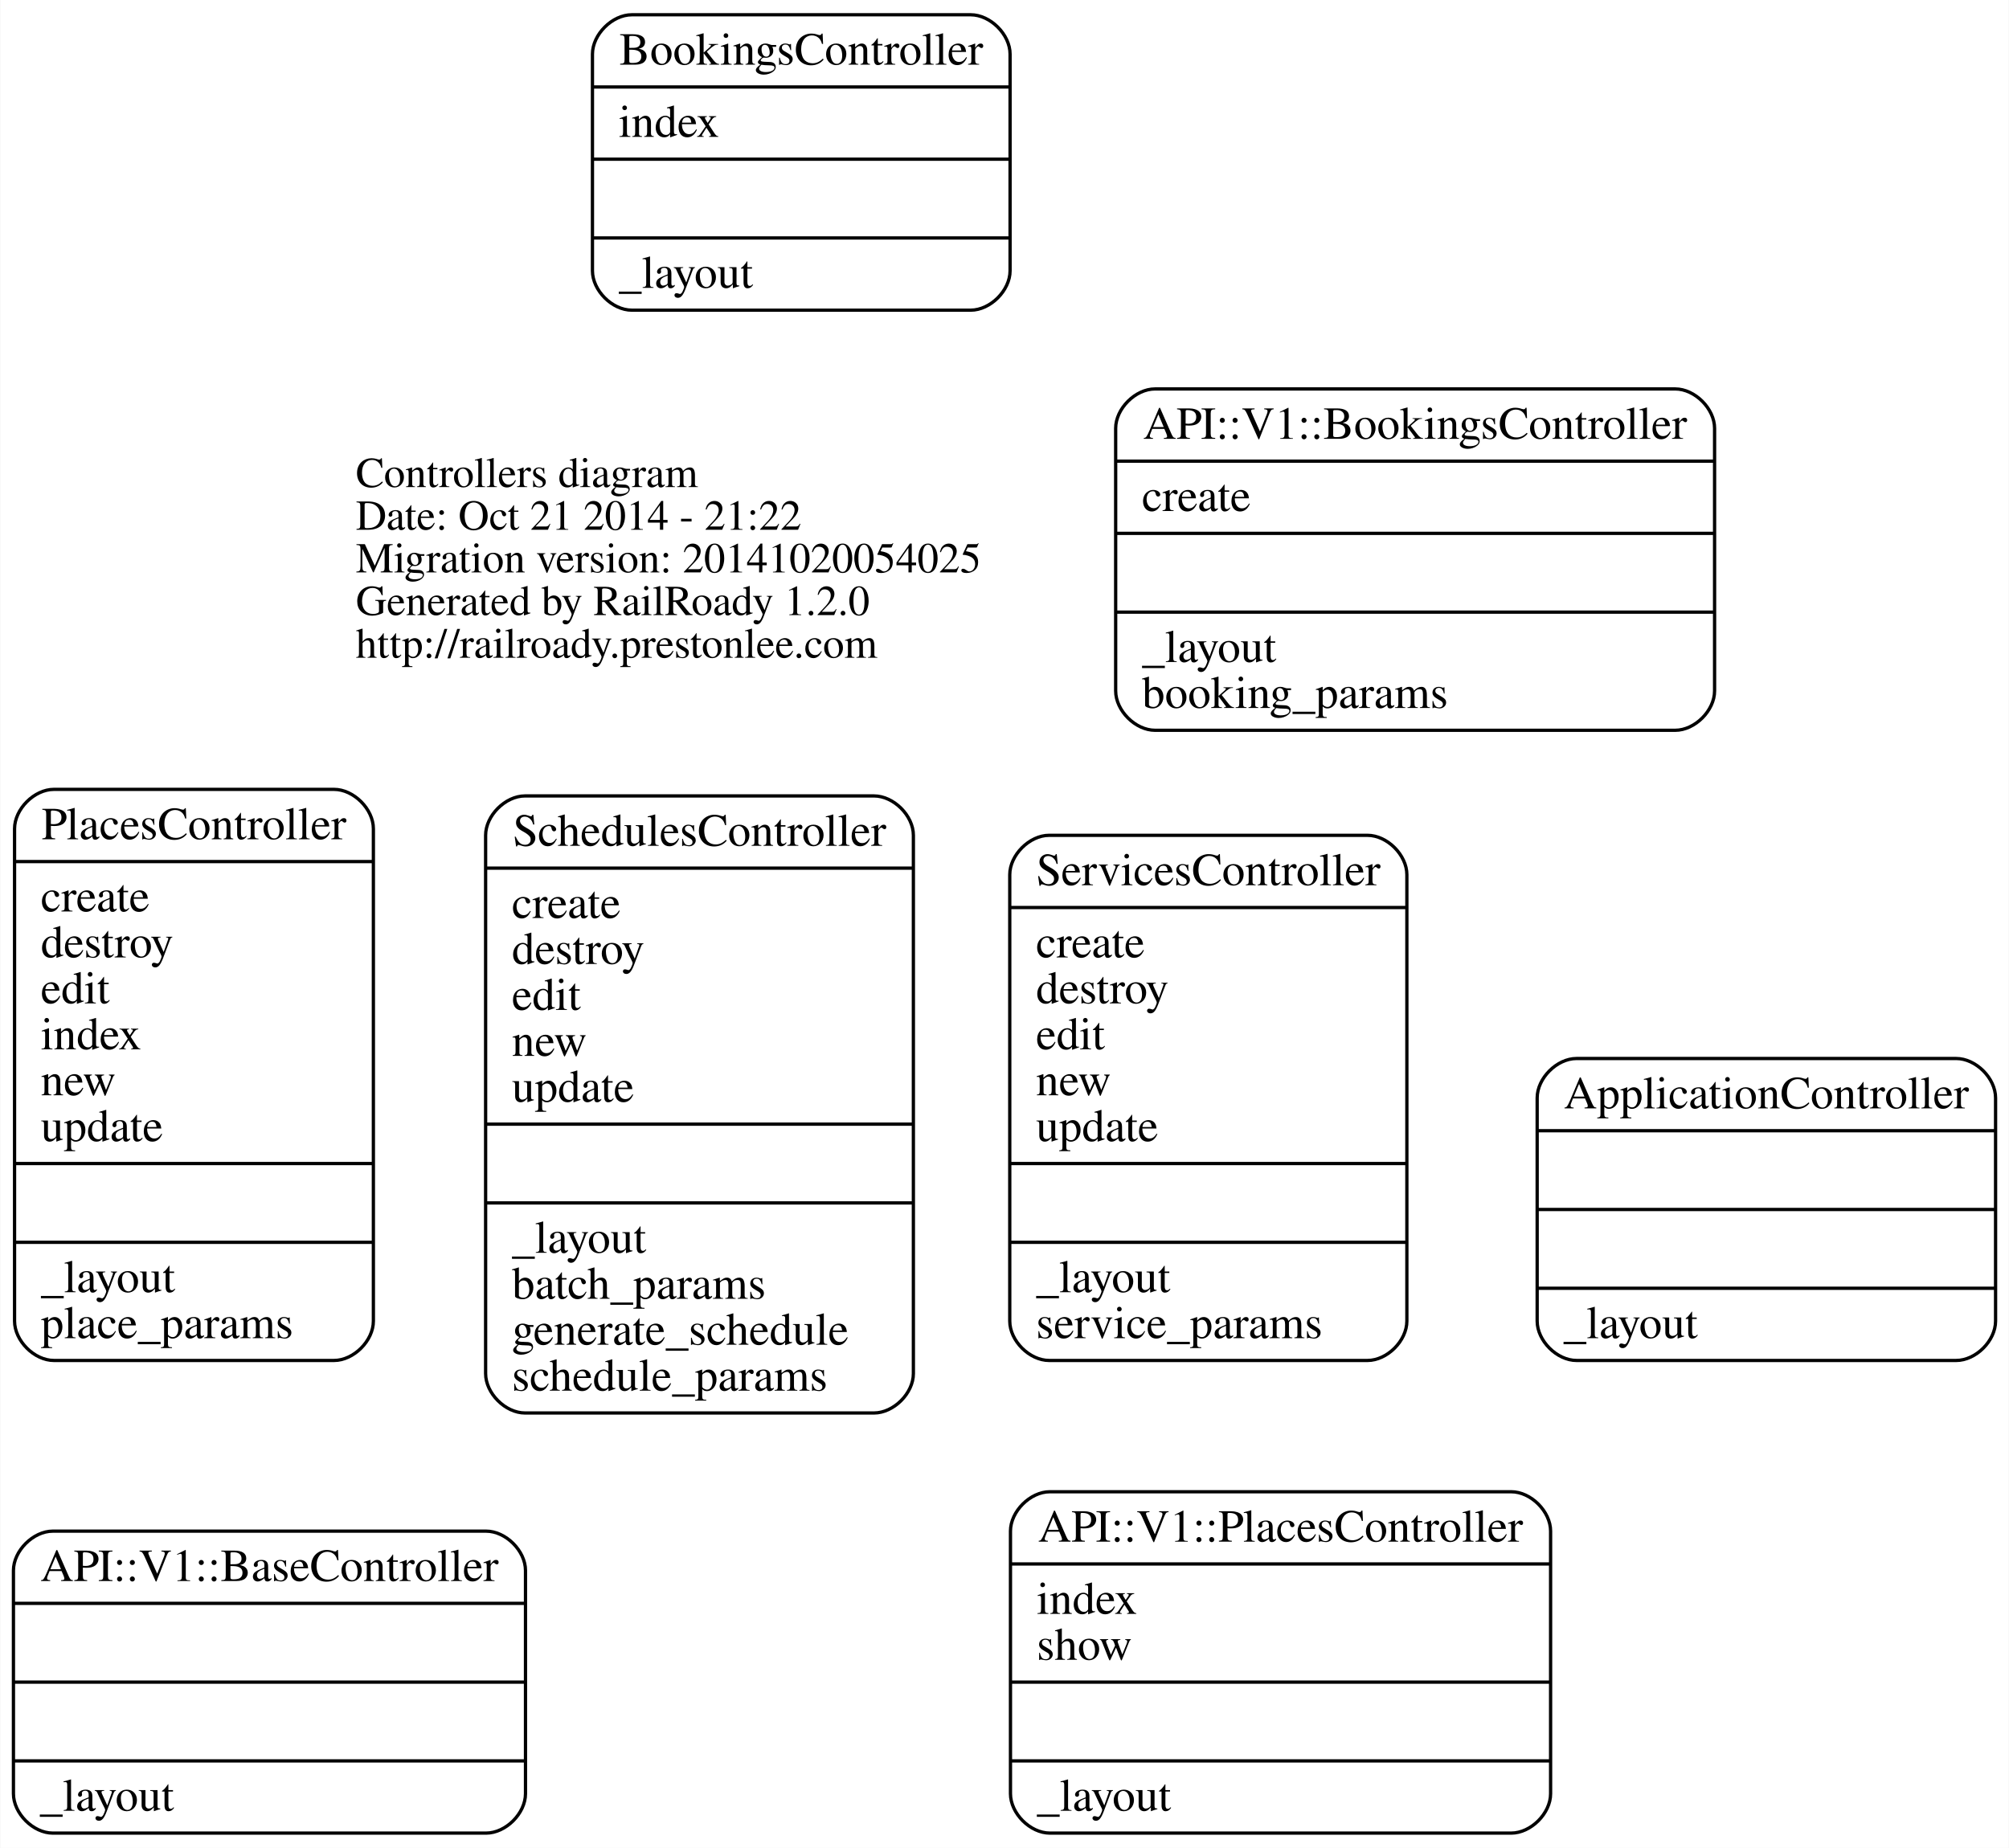
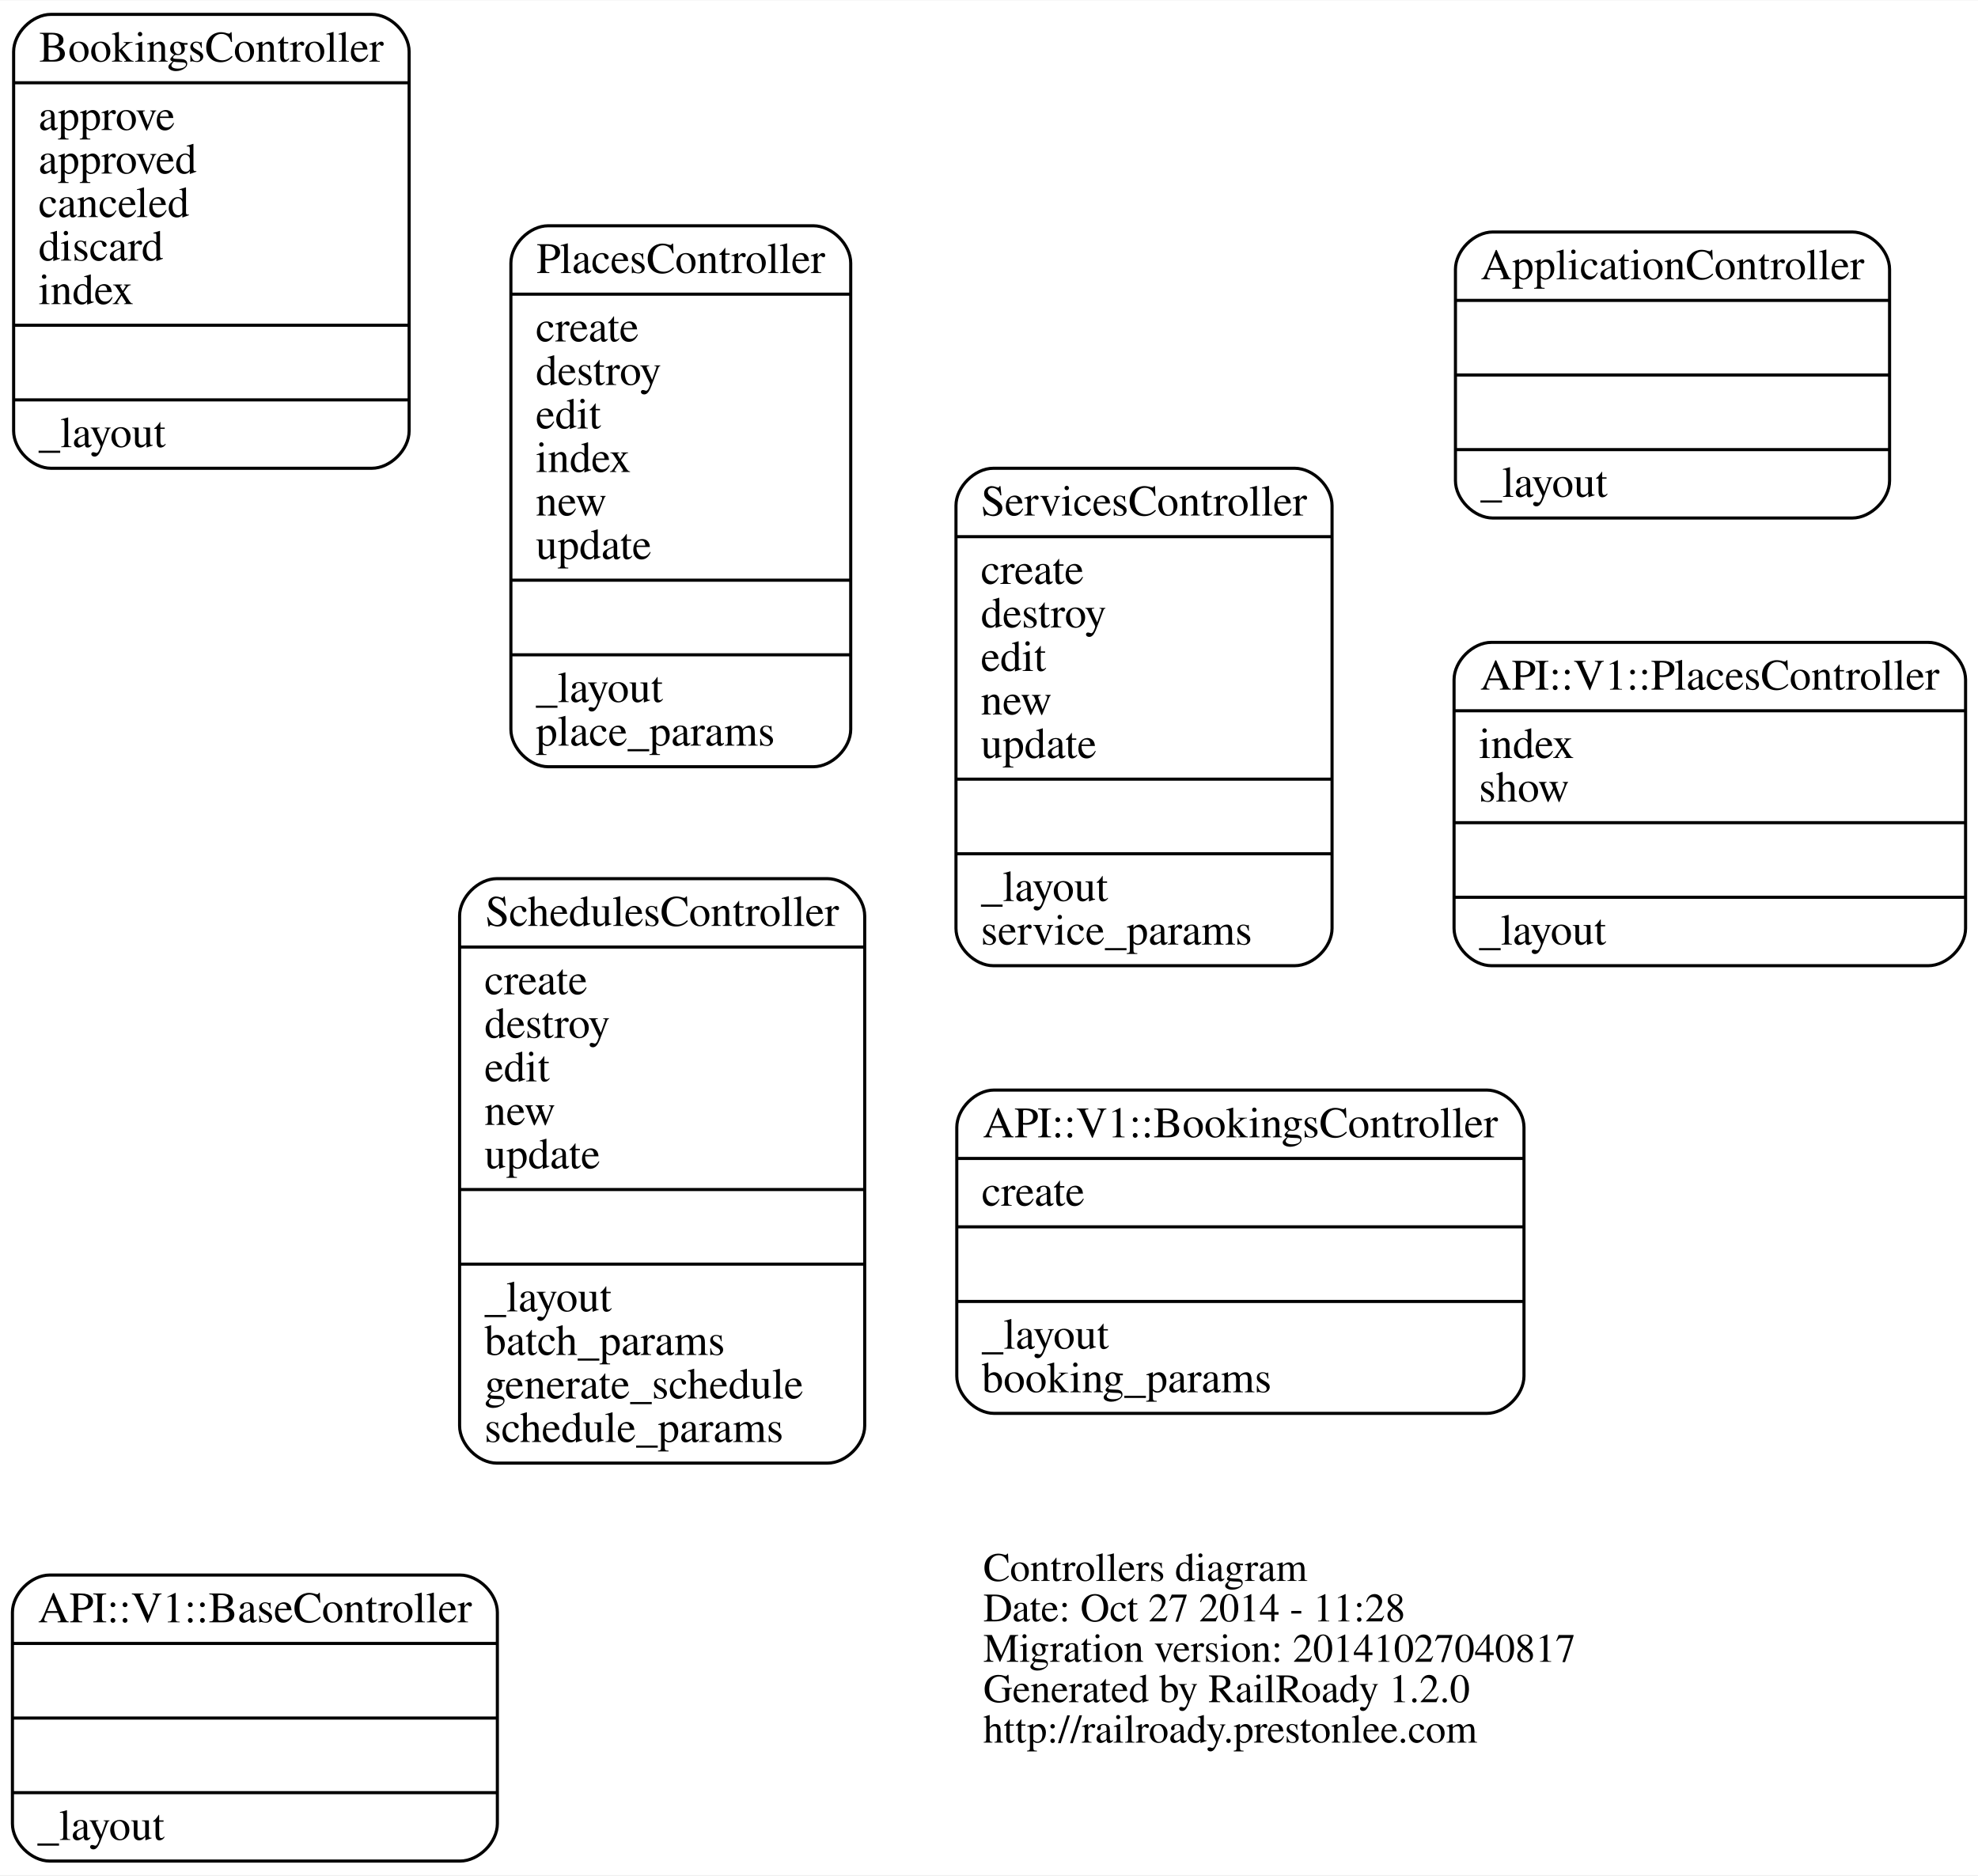
- <svg xmlns="http://www.w3.org/2000/svg" width="612pt" height="563pt" viewBox="0.00 0.00 611.81 563.00">
-   <g id="graph0" class="graph" transform="scale(1 1) rotate(0) translate(227.993 335.5)">
-     <polygon fill="white" stroke="none" points="-227.993,227.5 -227.993,-335.5 383.821,-335.5 383.821,227.5 -227.993,227.5" />
+ <svg xmlns="http://www.w3.org/2000/svg" width="636pt" height="603pt" viewBox="0.00 0.00 636.26 603.00">
+   <g id="graph0" class="graph" transform="scale(1 1) rotate(0) translate(227.993 375.5)">
+     <polygon fill="white" stroke="none" points="-227.993,227.5 -227.993,-375.5 408.269,-375.5 408.269,227.5 -227.993,227.5" />
    <g id="node1" class="node">
-       <text text-anchor="start" x="-119.688" y="-187.1" font-family="Times,serif" font-size="13.00">Controllers diagram</text>
-       <text text-anchor="start" x="-119.688" y="-174.1" font-family="Times,serif" font-size="13.00">Date: Oct 21 2014 - 21:22</text>
-       <text text-anchor="start" x="-119.688" y="-161.1" font-family="Times,serif" font-size="13.00">Migration version: 20141020054025</text>
-       <text text-anchor="start" x="-119.688" y="-148.1" font-family="Times,serif" font-size="13.00">Generated by RailRoady 1.2.0</text>
-       <text text-anchor="start" x="-119.688" y="-135.1" font-family="Times,serif" font-size="13.00">http://railroady.prestonlee.com</text>
+       <text text-anchor="start" x="88.312" y="132.9" font-family="Times,serif" font-size="13.00">Controllers diagram</text>
+       <text text-anchor="start" x="88.312" y="145.9" font-family="Times,serif" font-size="13.00">Date: Oct 27 2014 - 11:28</text>
+       <text text-anchor="start" x="88.312" y="158.9" font-family="Times,serif" font-size="13.00">Migration version: 20141027040817</text>
+       <text text-anchor="start" x="88.312" y="171.9" font-family="Times,serif" font-size="13.00">Generated by RailRoady 1.2.0</text>
+       <text text-anchor="start" x="88.312" y="184.9" font-family="Times,serif" font-size="13.00">http://railroady.prestonlee.com</text>
    </g>
    <g id="node2" class="node">
      <path fill="none" stroke="black" d="M-211.993,223C-211.993,223 -80.007,223 -80.007,223 -74.007,223 -68.007,217 -68.007,211 -68.007,211 -68.007,143 -68.007,143 -68.007,137 -74.007,131 -80.007,131 -80.007,131 -211.993,131 -211.993,131 -217.993,131 -223.993,137 -223.993,143 -223.993,143 -223.993,211 -223.993,211 -223.993,217 -217.993,223 -211.993,223" />
      <text text-anchor="middle" x="-146" y="146.2" font-family="Times,serif" font-size="14.00">API::V1::BaseController</text>
      <polyline fill="none" stroke="black" points="-223.993,153 -68.007,153 " />
      <polyline fill="none" stroke="black" points="-223.993,177 -68.007,177 " />
      <polyline fill="none" stroke="black" points="-223.993,201 -68.007,201 " />
      <text text-anchor="start" x="-215.993" y="216.2" font-family="Times,serif" font-size="14.00">_layout</text>
    </g>
    <g id="node3" class="node">
-       <path fill="none" stroke="black" d="M123.776,-113C123.776,-113 282.224,-113 282.224,-113 288.224,-113 294.224,-119 294.224,-125 294.224,-125 294.224,-205 294.224,-205 294.224,-211 288.224,-217 282.224,-217 282.224,-217 123.776,-217 123.776,-217 117.776,-217 111.776,-211 111.776,-205 111.776,-205 111.776,-125 111.776,-125 111.776,-119 117.776,-113 123.776,-113" />
-       <text text-anchor="middle" x="203" y="-201.8" font-family="Times,serif" font-size="14.00">API::V1::BookingsController</text>
-       <polyline fill="none" stroke="black" points="111.776,-195 294.224,-195 " />
-       <text text-anchor="start" x="119.776" y="-179.8" font-family="Times,serif" font-size="14.00">create</text>
-       <polyline fill="none" stroke="black" points="111.776,-173 294.224,-173 " />
-       <polyline fill="none" stroke="black" points="111.776,-149 294.224,-149 " />
-       <text text-anchor="start" x="119.776" y="-133.8" font-family="Times,serif" font-size="14.00">_layout</text>
-       <text text-anchor="start" x="119.776" y="-119.8" font-family="Times,serif" font-size="14.00">booking_params</text>
+       <path fill="none" stroke="black" d="M91.776,79C91.776,79 250.224,79 250.224,79 256.224,79 262.224,73 262.224,67 262.224,67 262.224,-13 262.224,-13 262.224,-19 256.224,-25 250.224,-25 250.224,-25 91.776,-25 91.776,-25 85.776,-25 79.776,-19 79.776,-13 79.776,-13 79.776,67 79.776,67 79.776,73 85.776,79 91.776,79" />
+       <text text-anchor="middle" x="171" y="-9.8" font-family="Times,serif" font-size="14.00">API::V1::BookingsController</text>
+       <polyline fill="none" stroke="black" points="79.776,-3 262.224,-3 " />
+       <text text-anchor="start" x="87.776" y="12.2" font-family="Times,serif" font-size="14.00">create</text>
+       <polyline fill="none" stroke="black" points="79.776,19 262.224,19 " />
+       <polyline fill="none" stroke="black" points="79.776,43 262.224,43 " />
+       <text text-anchor="start" x="87.776" y="58.2" font-family="Times,serif" font-size="14.00">_layout</text>
+       <text text-anchor="start" x="87.776" y="72.2" font-family="Times,serif" font-size="14.00">booking_params</text>
    </g>
    <g id="node4" class="node">
-       <path fill="none" stroke="black" d="M91.731,223C91.731,223 232.269,223 232.269,223 238.269,223 244.269,217 244.269,211 244.269,211 244.269,131 244.269,131 244.269,125 238.269,119 232.269,119 232.269,119 91.731,119 91.731,119 85.731,119 79.731,125 79.731,131 79.731,131 79.731,211 79.731,211 79.731,217 85.731,223 91.731,223" />
-       <text text-anchor="middle" x="162" y="134.2" font-family="Times,serif" font-size="14.00">API::V1::PlacesController</text>
-       <polyline fill="none" stroke="black" points="79.731,141 244.269,141 " />
-       <text text-anchor="start" x="87.731" y="156.2" font-family="Times,serif" font-size="14.00">index</text>
-       <text text-anchor="start" x="87.731" y="170.2" font-family="Times,serif" font-size="14.00">show</text>
-       <polyline fill="none" stroke="black" points="79.731,177 244.269,177 " />
-       <polyline fill="none" stroke="black" points="79.731,201 244.269,201 " />
-       <text text-anchor="start" x="87.731" y="216.2" font-family="Times,serif" font-size="14.00">_layout</text>
+       <path fill="none" stroke="black" d="M251.731,-65C251.731,-65 392.269,-65 392.269,-65 398.269,-65 404.269,-71 404.269,-77 404.269,-77 404.269,-157 404.269,-157 404.269,-163 398.269,-169 392.269,-169 392.269,-169 251.731,-169 251.731,-169 245.731,-169 239.731,-163 239.731,-157 239.731,-157 239.731,-77 239.731,-77 239.731,-71 245.731,-65 251.731,-65" />
+       <text text-anchor="middle" x="322" y="-153.8" font-family="Times,serif" font-size="14.00">API::V1::PlacesController</text>
+       <polyline fill="none" stroke="black" points="239.731,-147 404.269,-147 " />
+       <text text-anchor="start" x="247.731" y="-131.8" font-family="Times,serif" font-size="14.00">index</text>
+       <text text-anchor="start" x="247.731" y="-117.8" font-family="Times,serif" font-size="14.00">show</text>
+       <polyline fill="none" stroke="black" points="239.731,-111 404.269,-111 " />
+       <polyline fill="none" stroke="black" points="239.731,-87 404.269,-87 " />
+       <text text-anchor="start" x="247.731" y="-71.8" font-family="Times,serif" font-size="14.00">_layout</text>
    </g>
    <g id="node5" class="node">
-       <path fill="none" stroke="black" d="M252.179,79C252.179,79 367.821,79 367.821,79 373.821,79 379.821,73 379.821,67 379.821,67 379.821,-1 379.821,-1 379.821,-7 373.821,-13 367.821,-13 367.821,-13 252.179,-13 252.179,-13 246.179,-13 240.179,-7 240.179,-1 240.179,-1 240.179,67 240.179,67 240.179,73 246.179,79 252.179,79" />
-       <text text-anchor="middle" x="310" y="2.2" font-family="Times,serif" font-size="14.00">ApplicationController</text>
-       <polyline fill="none" stroke="black" points="240.179,9 379.821,9 " />
-       <polyline fill="none" stroke="black" points="240.179,33 379.821,33 " />
-       <polyline fill="none" stroke="black" points="240.179,57 379.821,57 " />
-       <text text-anchor="start" x="248.179" y="72.2" font-family="Times,serif" font-size="14.00">_layout</text>
+       <path fill="none" stroke="black" d="M252.179,-209C252.179,-209 367.821,-209 367.821,-209 373.821,-209 379.821,-215 379.821,-221 379.821,-221 379.821,-289 379.821,-289 379.821,-295 373.821,-301 367.821,-301 367.821,-301 252.179,-301 252.179,-301 246.179,-301 240.179,-295 240.179,-289 240.179,-289 240.179,-221 240.179,-221 240.179,-215 246.179,-209 252.179,-209" />
+       <text text-anchor="middle" x="310" y="-285.8" font-family="Times,serif" font-size="14.00">ApplicationController</text>
+       <polyline fill="none" stroke="black" points="240.179,-279 379.821,-279 " />
+       <polyline fill="none" stroke="black" points="240.179,-255 379.821,-255 " />
+       <polyline fill="none" stroke="black" points="240.179,-231 379.821,-231 " />
+       <text text-anchor="start" x="248.179" y="-215.8" font-family="Times,serif" font-size="14.00">_layout</text>
    </g>
    <g id="node6" class="node">
-       <path fill="none" stroke="black" d="M-35.61,-241C-35.61,-241 67.61,-241 67.61,-241 73.61,-241 79.61,-247 79.61,-253 79.61,-253 79.61,-319 79.61,-319 79.61,-325 73.61,-331 67.61,-331 67.61,-331 -35.61,-331 -35.61,-331 -41.61,-331 -47.61,-325 -47.61,-319 -47.61,-319 -47.61,-253 -47.61,-253 -47.61,-247 -41.61,-241 -35.61,-241" />
-       <text text-anchor="middle" x="16" y="-315.8" font-family="Times,serif" font-size="14.00">BookingsController</text>
-       <polyline fill="none" stroke="black" points="-47.61,-309 79.61,-309 " />
-       <text text-anchor="start" x="-39.61" y="-293.8" font-family="Times,serif" font-size="14.00">index</text>
-       <polyline fill="none" stroke="black" points="-47.61,-287 79.61,-287 " />
-       <polyline fill="none" stroke="black" points="-47.61,-263 79.61,-263 " />
-       <text text-anchor="start" x="-39.61" y="-247.8" font-family="Times,serif" font-size="14.00">_layout</text>
+       <path fill="none" stroke="black" d="M-211.61,-225C-211.61,-225 -108.39,-225 -108.39,-225 -102.39,-225 -96.39,-231 -96.39,-237 -96.39,-237 -96.39,-359 -96.39,-359 -96.39,-365 -102.39,-371 -108.39,-371 -108.39,-371 -211.61,-371 -211.61,-371 -217.61,-371 -223.61,-365 -223.61,-359 -223.61,-359 -223.61,-237 -223.61,-237 -223.61,-231 -217.61,-225 -211.61,-225" />
+       <text text-anchor="middle" x="-160" y="-355.8" font-family="Times,serif" font-size="14.00">BookingsController</text>
+       <polyline fill="none" stroke="black" points="-223.61,-349 -96.39,-349 " />
+       <text text-anchor="start" x="-215.61" y="-333.8" font-family="Times,serif" font-size="14.00">approve</text>
+       <text text-anchor="start" x="-215.61" y="-319.8" font-family="Times,serif" font-size="14.00">approved</text>
+       <text text-anchor="start" x="-215.61" y="-305.8" font-family="Times,serif" font-size="14.00">canceled</text>
+       <text text-anchor="start" x="-215.61" y="-291.8" font-family="Times,serif" font-size="14.00">discard</text>
+       <text text-anchor="start" x="-215.61" y="-277.8" font-family="Times,serif" font-size="14.00">index</text>
+       <polyline fill="none" stroke="black" points="-223.61,-271 -96.39,-271 " />
+       <polyline fill="none" stroke="black" points="-223.61,-247 -96.39,-247 " />
+       <text text-anchor="start" x="-215.61" y="-231.8" font-family="Times,serif" font-size="14.00">_layout</text>
    </g>
    <g id="node7" class="node">
-       <path fill="none" stroke="black" d="M-211.655,79C-211.655,79 -126.345,79 -126.345,79 -120.345,79 -114.345,73 -114.345,67 -114.345,67 -114.345,-83 -114.345,-83 -114.345,-89 -120.345,-95 -126.345,-95 -126.345,-95 -211.655,-95 -211.655,-95 -217.655,-95 -223.655,-89 -223.655,-83 -223.655,-83 -223.655,67 -223.655,67 -223.655,73 -217.655,79 -211.655,79" />
-       <text text-anchor="middle" x="-169" y="-79.8" font-family="Times,serif" font-size="14.00">PlacesController</text>
-       <polyline fill="none" stroke="black" points="-223.655,-73 -114.345,-73 " />
-       <text text-anchor="start" x="-215.655" y="-57.8" font-family="Times,serif" font-size="14.00">create</text>
-       <text text-anchor="start" x="-215.655" y="-43.8" font-family="Times,serif" font-size="14.00">destroy</text>
-       <text text-anchor="start" x="-215.655" y="-29.8" font-family="Times,serif" font-size="14.00">edit</text>
-       <text text-anchor="start" x="-215.655" y="-15.8" font-family="Times,serif" font-size="14.00">index</text>
-       <text text-anchor="start" x="-215.655" y="-1.8" font-family="Times,serif" font-size="14.00">new</text>
-       <text text-anchor="start" x="-215.655" y="12.2" font-family="Times,serif" font-size="14.00">update</text>
-       <polyline fill="none" stroke="black" points="-223.655,19 -114.345,19 " />
-       <polyline fill="none" stroke="black" points="-223.655,43 -114.345,43 " />
-       <text text-anchor="start" x="-215.655" y="58.2" font-family="Times,serif" font-size="14.00">_layout</text>
-       <text text-anchor="start" x="-215.655" y="72.2" font-family="Times,serif" font-size="14.00">place_params</text>
+       <path fill="none" stroke="black" d="M-51.655,-129C-51.655,-129 33.655,-129 33.655,-129 39.655,-129 45.655,-135 45.655,-141 45.655,-141 45.655,-291 45.655,-291 45.655,-297 39.655,-303 33.655,-303 33.655,-303 -51.655,-303 -51.655,-303 -57.655,-303 -63.655,-297 -63.655,-291 -63.655,-291 -63.655,-141 -63.655,-141 -63.655,-135 -57.655,-129 -51.655,-129" />
+       <text text-anchor="middle" x="-9" y="-287.8" font-family="Times,serif" font-size="14.00">PlacesController</text>
+       <polyline fill="none" stroke="black" points="-63.655,-281 45.655,-281 " />
+       <text text-anchor="start" x="-55.655" y="-265.8" font-family="Times,serif" font-size="14.00">create</text>
+       <text text-anchor="start" x="-55.655" y="-251.8" font-family="Times,serif" font-size="14.00">destroy</text>
+       <text text-anchor="start" x="-55.655" y="-237.8" font-family="Times,serif" font-size="14.00">edit</text>
+       <text text-anchor="start" x="-55.655" y="-223.8" font-family="Times,serif" font-size="14.00">index</text>
+       <text text-anchor="start" x="-55.655" y="-209.8" font-family="Times,serif" font-size="14.00">new</text>
+       <text text-anchor="start" x="-55.655" y="-195.8" font-family="Times,serif" font-size="14.00">update</text>
+       <polyline fill="none" stroke="black" points="-63.655,-189 45.655,-189 " />
+       <polyline fill="none" stroke="black" points="-63.655,-165 45.655,-165 " />
+       <text text-anchor="start" x="-55.655" y="-149.8" font-family="Times,serif" font-size="14.00">_layout</text>
+       <text text-anchor="start" x="-55.655" y="-135.8" font-family="Times,serif" font-size="14.00">place_params</text>
    </g>
    <g id="node8" class="node">
      <path fill="none" stroke="black" d="M-68.155,95C-68.155,95 38.155,95 38.155,95 44.155,95 50.155,89 50.155,83 50.155,83 50.155,-81 50.155,-81 50.155,-87 44.155,-93 38.155,-93 38.155,-93 -68.155,-93 -68.155,-93 -74.155,-93 -80.155,-87 -80.155,-81 -80.155,-81 -80.155,83 -80.155,83 -80.155,89 -74.155,95 -68.155,95" />
      <text text-anchor="middle" x="-15" y="-77.8" font-family="Times,serif" font-size="14.00">SchedulesController</text>
      <polyline fill="none" stroke="black" points="-80.155,-71 50.155,-71 " />
      <text text-anchor="start" x="-72.155" y="-55.8" font-family="Times,serif" font-size="14.00">create</text>
      <text text-anchor="start" x="-72.155" y="-41.8" font-family="Times,serif" font-size="14.00">destroy</text>
      <text text-anchor="start" x="-72.155" y="-27.8" font-family="Times,serif" font-size="14.00">edit</text>
      <text text-anchor="start" x="-72.155" y="-13.8" font-family="Times,serif" font-size="14.00">new</text>
      <text text-anchor="start" x="-72.155" y="0.2" font-family="Times,serif" font-size="14.00">update</text>
      <polyline fill="none" stroke="black" points="-80.155,7 50.155,7 " />
      <polyline fill="none" stroke="black" points="-80.155,31 50.155,31 " />
      <text text-anchor="start" x="-72.155" y="46.2" font-family="Times,serif" font-size="14.00">_layout</text>
      <text text-anchor="start" x="-72.155" y="60.2" font-family="Times,serif" font-size="14.00">batch_params</text>
      <text text-anchor="start" x="-72.155" y="74.2" font-family="Times,serif" font-size="14.00">generate_schedule</text>
      <text text-anchor="start" x="-72.155" y="88.2" font-family="Times,serif" font-size="14.00">schedule_params</text>
    </g>
    <g id="node9" class="node">
-       <path fill="none" stroke="black" d="M91.514,79C91.514,79 188.486,79 188.486,79 194.486,79 200.486,73 200.486,67 200.486,67 200.486,-69 200.486,-69 200.486,-75 194.486,-81 188.486,-81 188.486,-81 91.514,-81 91.514,-81 85.514,-81 79.514,-75 79.514,-69 79.514,-69 79.514,67 79.514,67 79.514,73 85.514,79 91.514,79" />
-       <text text-anchor="middle" x="140" y="-65.8" font-family="Times,serif" font-size="14.00">ServicesController</text>
-       <polyline fill="none" stroke="black" points="79.514,-59 200.486,-59 " />
-       <text text-anchor="start" x="87.514" y="-43.8" font-family="Times,serif" font-size="14.00">create</text>
-       <text text-anchor="start" x="87.514" y="-29.8" font-family="Times,serif" font-size="14.00">destroy</text>
-       <text text-anchor="start" x="87.514" y="-15.8" font-family="Times,serif" font-size="14.00">edit</text>
-       <text text-anchor="start" x="87.514" y="-1.8" font-family="Times,serif" font-size="14.00">new</text>
-       <text text-anchor="start" x="87.514" y="12.2" font-family="Times,serif" font-size="14.00">update</text>
-       <polyline fill="none" stroke="black" points="79.514,19 200.486,19 " />
-       <polyline fill="none" stroke="black" points="79.514,43 200.486,43 " />
-       <text text-anchor="start" x="87.514" y="58.2" font-family="Times,serif" font-size="14.00">_layout</text>
-       <text text-anchor="start" x="87.514" y="72.2" font-family="Times,serif" font-size="14.00">service_params</text>
+       <path fill="none" stroke="black" d="M91.514,-65C91.514,-65 188.486,-65 188.486,-65 194.486,-65 200.486,-71 200.486,-77 200.486,-77 200.486,-213 200.486,-213 200.486,-219 194.486,-225 188.486,-225 188.486,-225 91.514,-225 91.514,-225 85.514,-225 79.514,-219 79.514,-213 79.514,-213 79.514,-77 79.514,-77 79.514,-71 85.514,-65 91.514,-65" />
+       <text text-anchor="middle" x="140" y="-209.8" font-family="Times,serif" font-size="14.00">ServicesController</text>
+       <polyline fill="none" stroke="black" points="79.514,-203 200.486,-203 " />
+       <text text-anchor="start" x="87.514" y="-187.8" font-family="Times,serif" font-size="14.00">create</text>
+       <text text-anchor="start" x="87.514" y="-173.8" font-family="Times,serif" font-size="14.00">destroy</text>
+       <text text-anchor="start" x="87.514" y="-159.8" font-family="Times,serif" font-size="14.00">edit</text>
+       <text text-anchor="start" x="87.514" y="-145.8" font-family="Times,serif" font-size="14.00">new</text>
+       <text text-anchor="start" x="87.514" y="-131.8" font-family="Times,serif" font-size="14.00">update</text>
+       <polyline fill="none" stroke="black" points="79.514,-125 200.486,-125 " />
+       <polyline fill="none" stroke="black" points="79.514,-101 200.486,-101 " />
+       <text text-anchor="start" x="87.514" y="-85.8" font-family="Times,serif" font-size="14.00">_layout</text>
+       <text text-anchor="start" x="87.514" y="-71.8" font-family="Times,serif" font-size="14.00">service_params</text>
    </g>
  </g>
</svg>
